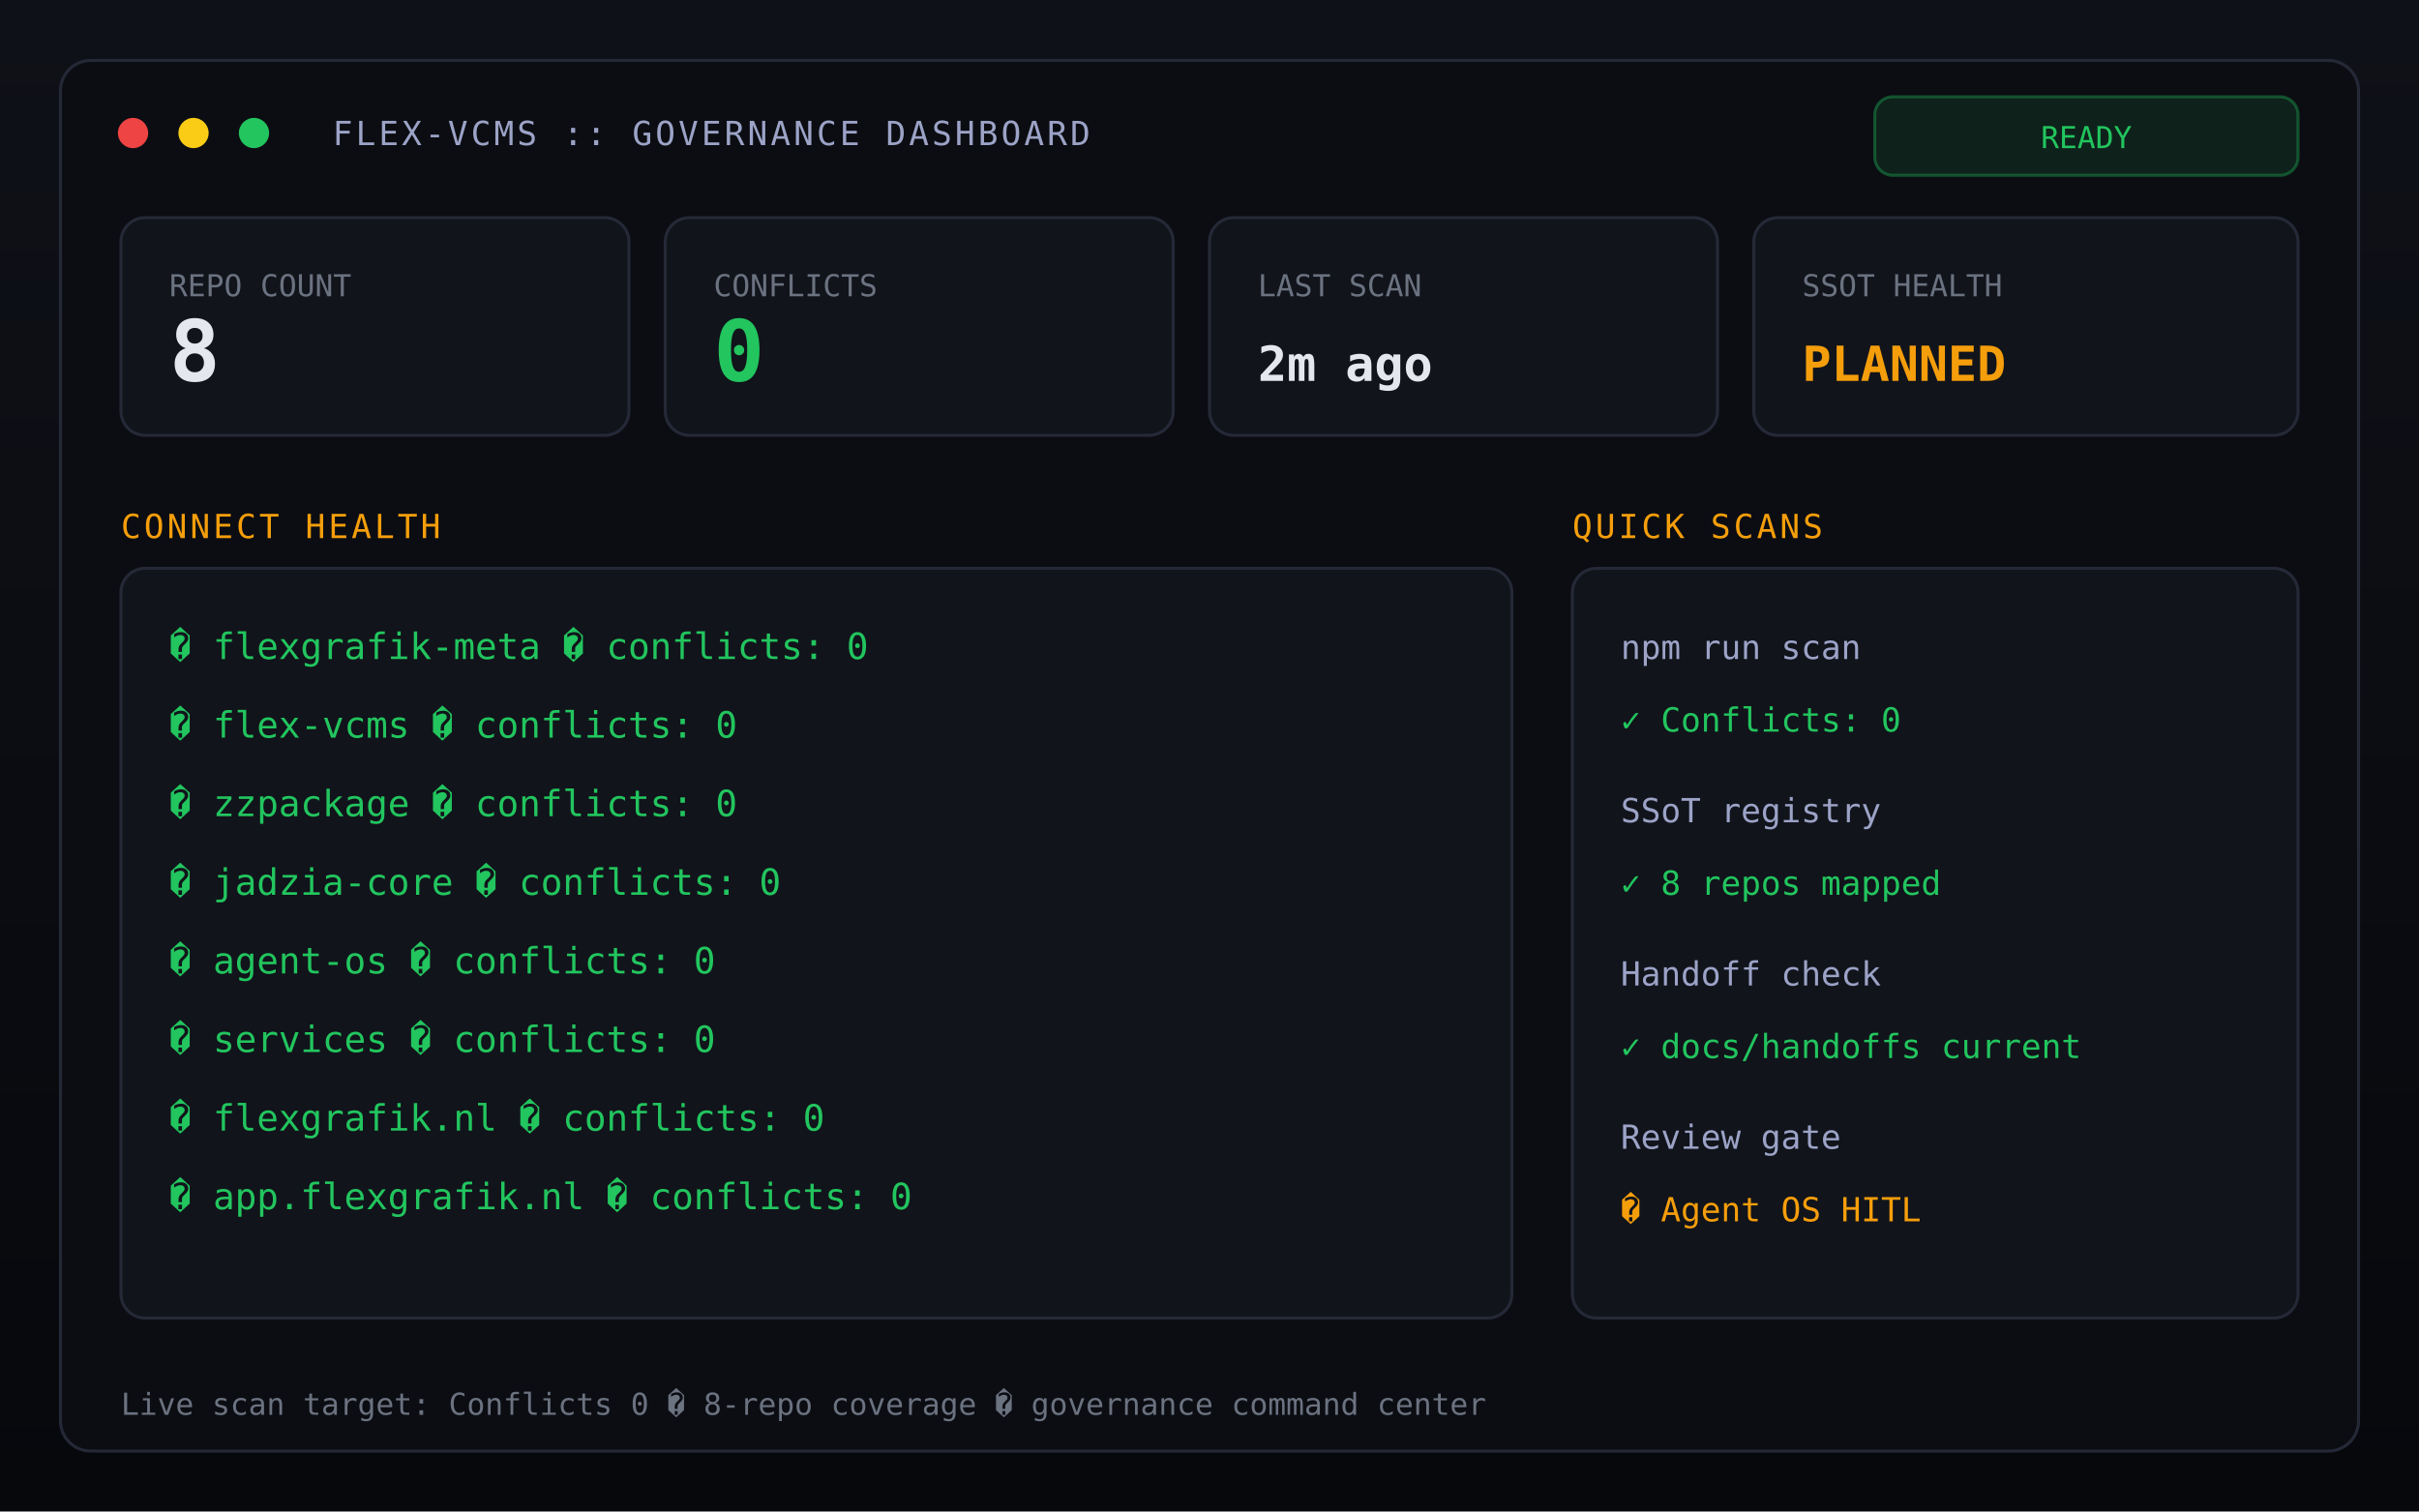
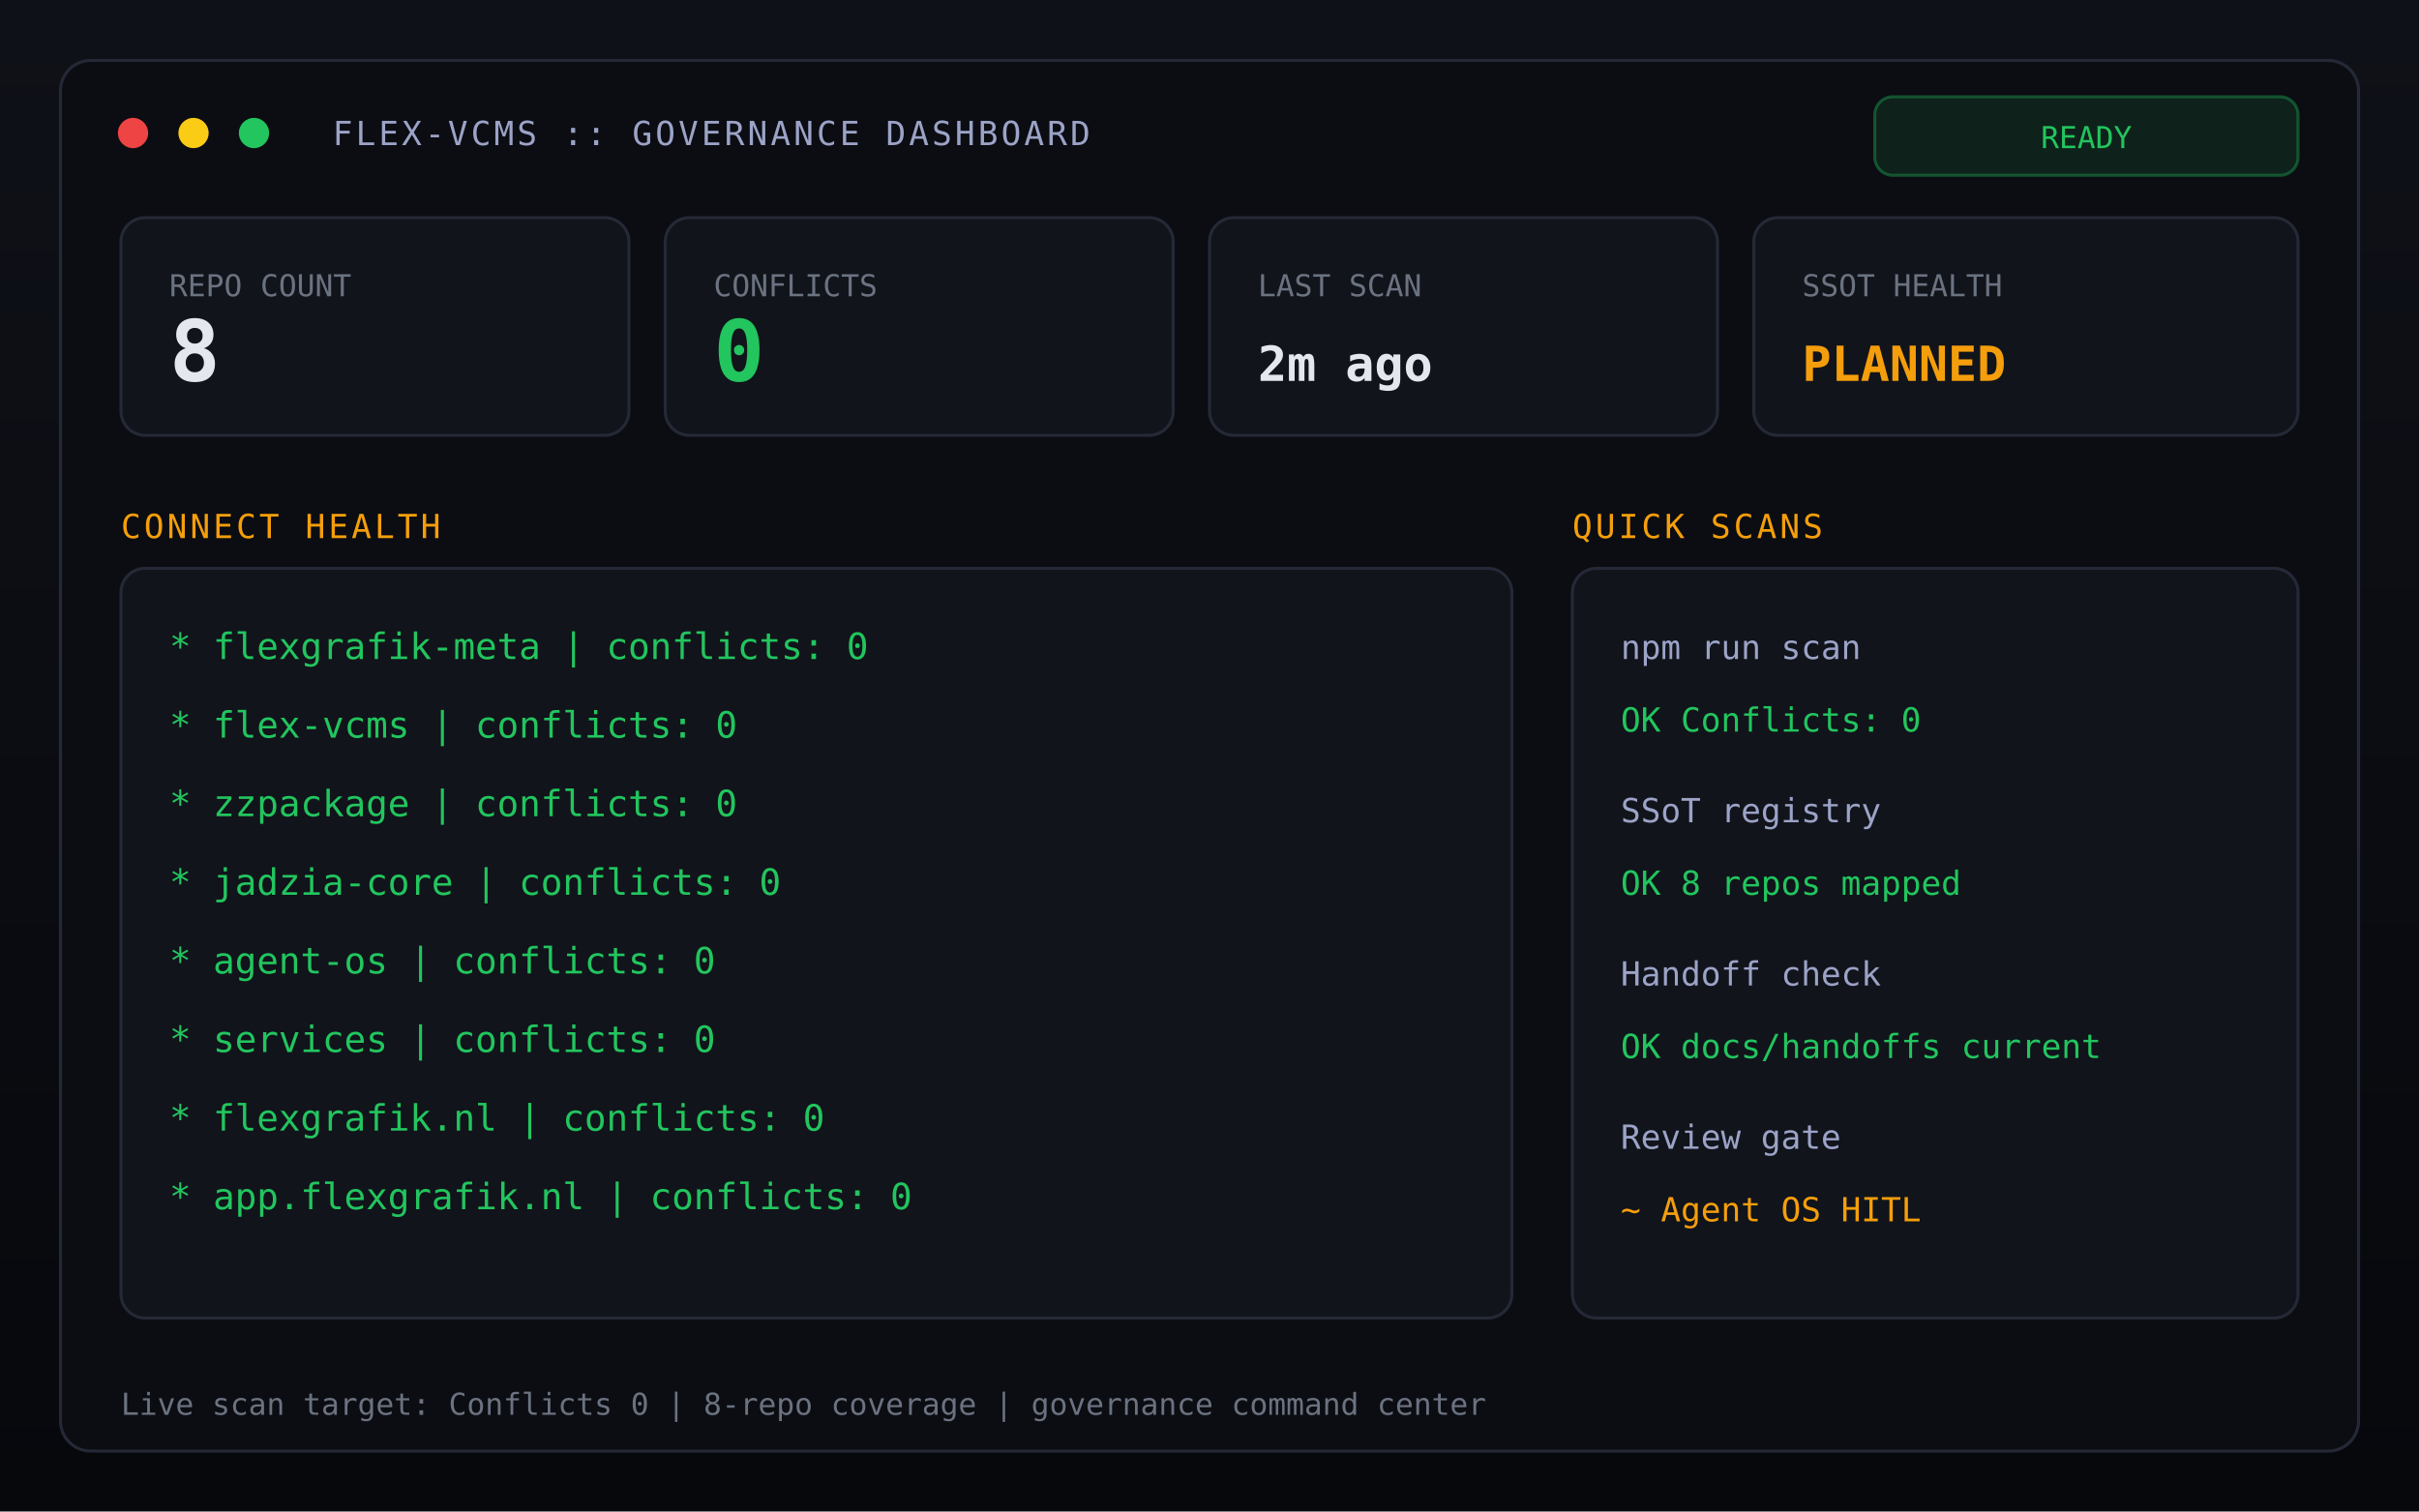
- <svg xmlns="http://www.w3.org/2000/svg" width="800" height="500" viewBox="0 0 800 500" role="img" aria-label="VCMS governance dashboard  —  8 repos, conflicts zero">
+ <svg xmlns="http://www.w3.org/2000/svg" width="800" height="500" viewBox="0 0 800 500" role="img" aria-label="VCMS governance dashboard - 8 repos, conflicts zero">
  <defs>
    <linearGradient id="dash-bg" x1="0" y1="0" x2="0" y2="1">
      <stop offset="0%" stop-color="#0f1118" />
      <stop offset="100%" stop-color="#07080c" />
    </linearGradient>
  </defs>
  <rect width="800" height="500" fill="url(#dash-bg)" />
  <rect x="20" y="20" width="760" height="460" rx="10" fill="#0b0d12" stroke="#252937" />
  <circle cx="44" cy="44" r="5" fill="#ef4444" />
  <circle cx="64" cy="44" r="5" fill="#facc15" />
  <circle cx="84" cy="44" r="5" fill="#22c55e" />
  <text x="110" y="48" fill="#9ca3c7" font-family="ui-monospace, monospace" font-size="11" letter-spacing="1">FLEX-VCMS :: GOVERNANCE DASHBOARD</text>
  <rect x="620" y="32" width="140" height="26" rx="6" fill="rgba(34,197,94,0.12)" stroke="rgba(34,197,94,0.35)" />
  <text x="690" y="49" fill="#22c55e" font-family="ui-monospace, monospace" font-size="10" text-anchor="middle">READY</text>
  <rect x="40" y="72" width="168" height="72" rx="8" fill="#11141b" stroke="#252937" />
  <text x="56" y="98" fill="#6b7280" font-family="ui-monospace, monospace" font-size="10">REPO COUNT</text>
  <text x="56" y="126" fill="#e5e7ef" font-family="ui-monospace, monospace" font-size="28" font-weight="700">8</text>
  <rect x="220" y="72" width="168" height="72" rx="8" fill="#11141b" stroke="#252937" />
  <text x="236" y="98" fill="#6b7280" font-family="ui-monospace, monospace" font-size="10">CONFLICTS</text>
  <text x="236" y="126" fill="#22c55e" font-family="ui-monospace, monospace" font-size="28" font-weight="700">0</text>
  <rect x="400" y="72" width="168" height="72" rx="8" fill="#11141b" stroke="#252937" />
  <text x="416" y="98" fill="#6b7280" font-family="ui-monospace, monospace" font-size="10">LAST SCAN</text>
  <text x="416" y="126" fill="#e5e7ef" font-family="ui-monospace, monospace" font-size="16" font-weight="600">2m ago</text>
  <rect x="580" y="72" width="180" height="72" rx="8" fill="#11141b" stroke="#252937" />
  <text x="596" y="98" fill="#6b7280" font-family="ui-monospace, monospace" font-size="10">SSOT HEALTH</text>
  <text x="596" y="126" fill="#f59e0b" font-family="ui-monospace, monospace" font-size="16" font-weight="600">PLANNED</text>
  <text x="40" y="178" fill="#f59e0b" font-family="ui-monospace, monospace" font-size="11" letter-spacing="1">CONNECT HEALTH</text>
  <rect x="40" y="188" width="460" height="248" rx="8" fill="#11141b" stroke="#252937" />
-   <text x="56" y="218" fill="#22c55e" font-family="ui-monospace, monospace" font-size="12">� flexgrafik-meta � conflicts: 0</text>
-   <text x="56" y="244" fill="#22c55e" font-family="ui-monospace, monospace" font-size="12">� flex-vcms � conflicts: 0</text>
-   <text x="56" y="270" fill="#22c55e" font-family="ui-monospace, monospace" font-size="12">� zzpackage � conflicts: 0</text>
-   <text x="56" y="296" fill="#22c55e" font-family="ui-monospace, monospace" font-size="12">� jadzia-core � conflicts: 0</text>
-   <text x="56" y="322" fill="#22c55e" font-family="ui-monospace, monospace" font-size="12">� agent-os � conflicts: 0</text>
-   <text x="56" y="348" fill="#22c55e" font-family="ui-monospace, monospace" font-size="12">� services � conflicts: 0</text>
-   <text x="56" y="374" fill="#22c55e" font-family="ui-monospace, monospace" font-size="12">� flexgrafik.nl � conflicts: 0</text>
-   <text x="56" y="400" fill="#22c55e" font-family="ui-monospace, monospace" font-size="12">� app.flexgrafik.nl � conflicts: 0</text>
+   <text x="56" y="218" fill="#22c55e" font-family="ui-monospace, monospace" font-size="12">* flexgrafik-meta | conflicts: 0</text>
+   <text x="56" y="244" fill="#22c55e" font-family="ui-monospace, monospace" font-size="12">* flex-vcms | conflicts: 0</text>
+   <text x="56" y="270" fill="#22c55e" font-family="ui-monospace, monospace" font-size="12">* zzpackage | conflicts: 0</text>
+   <text x="56" y="296" fill="#22c55e" font-family="ui-monospace, monospace" font-size="12">* jadzia-core | conflicts: 0</text>
+   <text x="56" y="322" fill="#22c55e" font-family="ui-monospace, monospace" font-size="12">* agent-os | conflicts: 0</text>
+   <text x="56" y="348" fill="#22c55e" font-family="ui-monospace, monospace" font-size="12">* services | conflicts: 0</text>
+   <text x="56" y="374" fill="#22c55e" font-family="ui-monospace, monospace" font-size="12">* flexgrafik.nl | conflicts: 0</text>
+   <text x="56" y="400" fill="#22c55e" font-family="ui-monospace, monospace" font-size="12">* app.flexgrafik.nl | conflicts: 0</text>
  <text x="520" y="178" fill="#f59e0b" font-family="ui-monospace, monospace" font-size="11" letter-spacing="1">QUICK SCANS</text>
  <rect x="520" y="188" width="240" height="248" rx="8" fill="#11141b" stroke="#252937" />
  <text x="536" y="218" fill="#9ca3c7" font-family="ui-monospace, monospace" font-size="11">npm run scan</text>
-   <text x="536" y="242" fill="#22c55e" font-family="ui-monospace, monospace" font-size="11">✓ Conflicts: 0</text>
+   <text x="536" y="242" fill="#22c55e" font-family="ui-monospace, monospace" font-size="11">OK Conflicts: 0</text>
  <text x="536" y="272" fill="#9ca3c7" font-family="ui-monospace, monospace" font-size="11">SSoT registry</text>
-   <text x="536" y="296" fill="#22c55e" font-family="ui-monospace, monospace" font-size="11">✓ 8 repos mapped</text>
+   <text x="536" y="296" fill="#22c55e" font-family="ui-monospace, monospace" font-size="11">OK 8 repos mapped</text>
  <text x="536" y="326" fill="#9ca3c7" font-family="ui-monospace, monospace" font-size="11">Handoff check</text>
-   <text x="536" y="350" fill="#22c55e" font-family="ui-monospace, monospace" font-size="11">✓ docs/handoffs current</text>
+   <text x="536" y="350" fill="#22c55e" font-family="ui-monospace, monospace" font-size="11">OK docs/handoffs current</text>
  <text x="536" y="380" fill="#9ca3c7" font-family="ui-monospace, monospace" font-size="11">Review gate</text>
-   <text x="536" y="404" fill="#f59e0b" font-family="ui-monospace, monospace" font-size="11">� Agent OS HITL</text>
-   <text x="40" y="468" fill="#6b7280" font-family="ui-monospace, monospace" font-size="10">Live scan target: Conflicts 0 � 8-repo coverage � governance command center</text>
+   <text x="536" y="404" fill="#f59e0b" font-family="ui-monospace, monospace" font-size="11">~ Agent OS HITL</text>
+   <text x="40" y="468" fill="#6b7280" font-family="ui-monospace, monospace" font-size="10">Live scan target: Conflicts 0 | 8-repo coverage | governance command center</text>
</svg>
